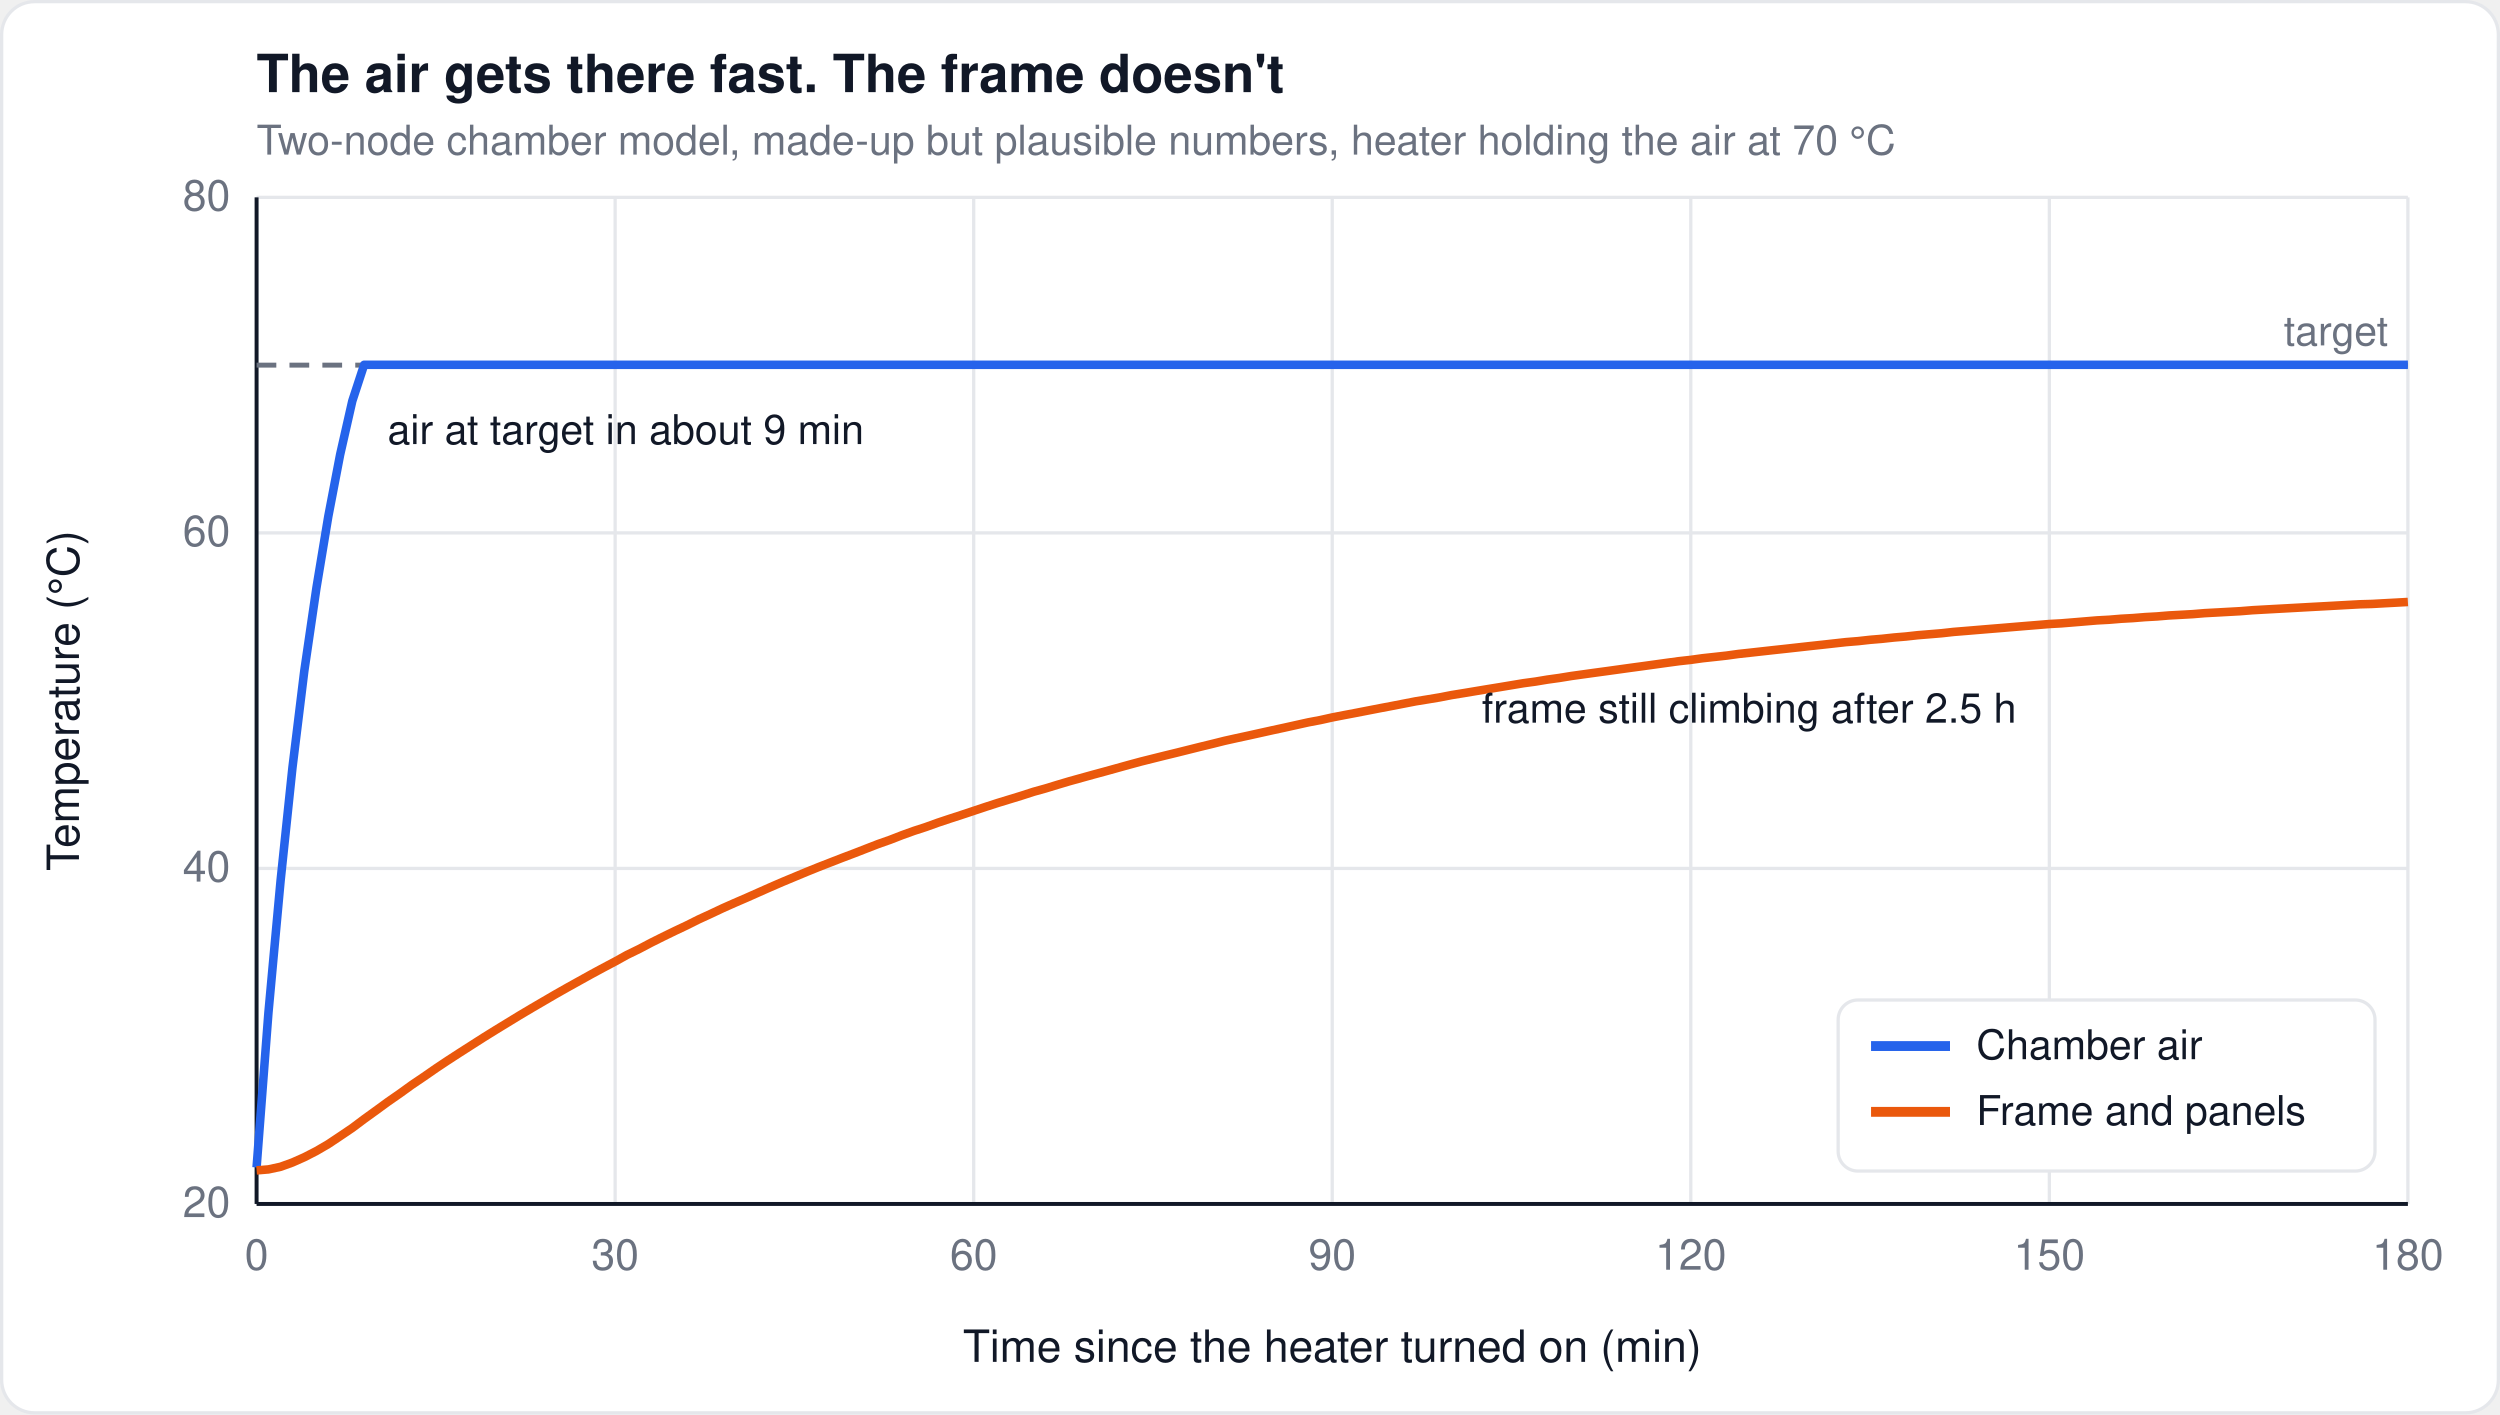
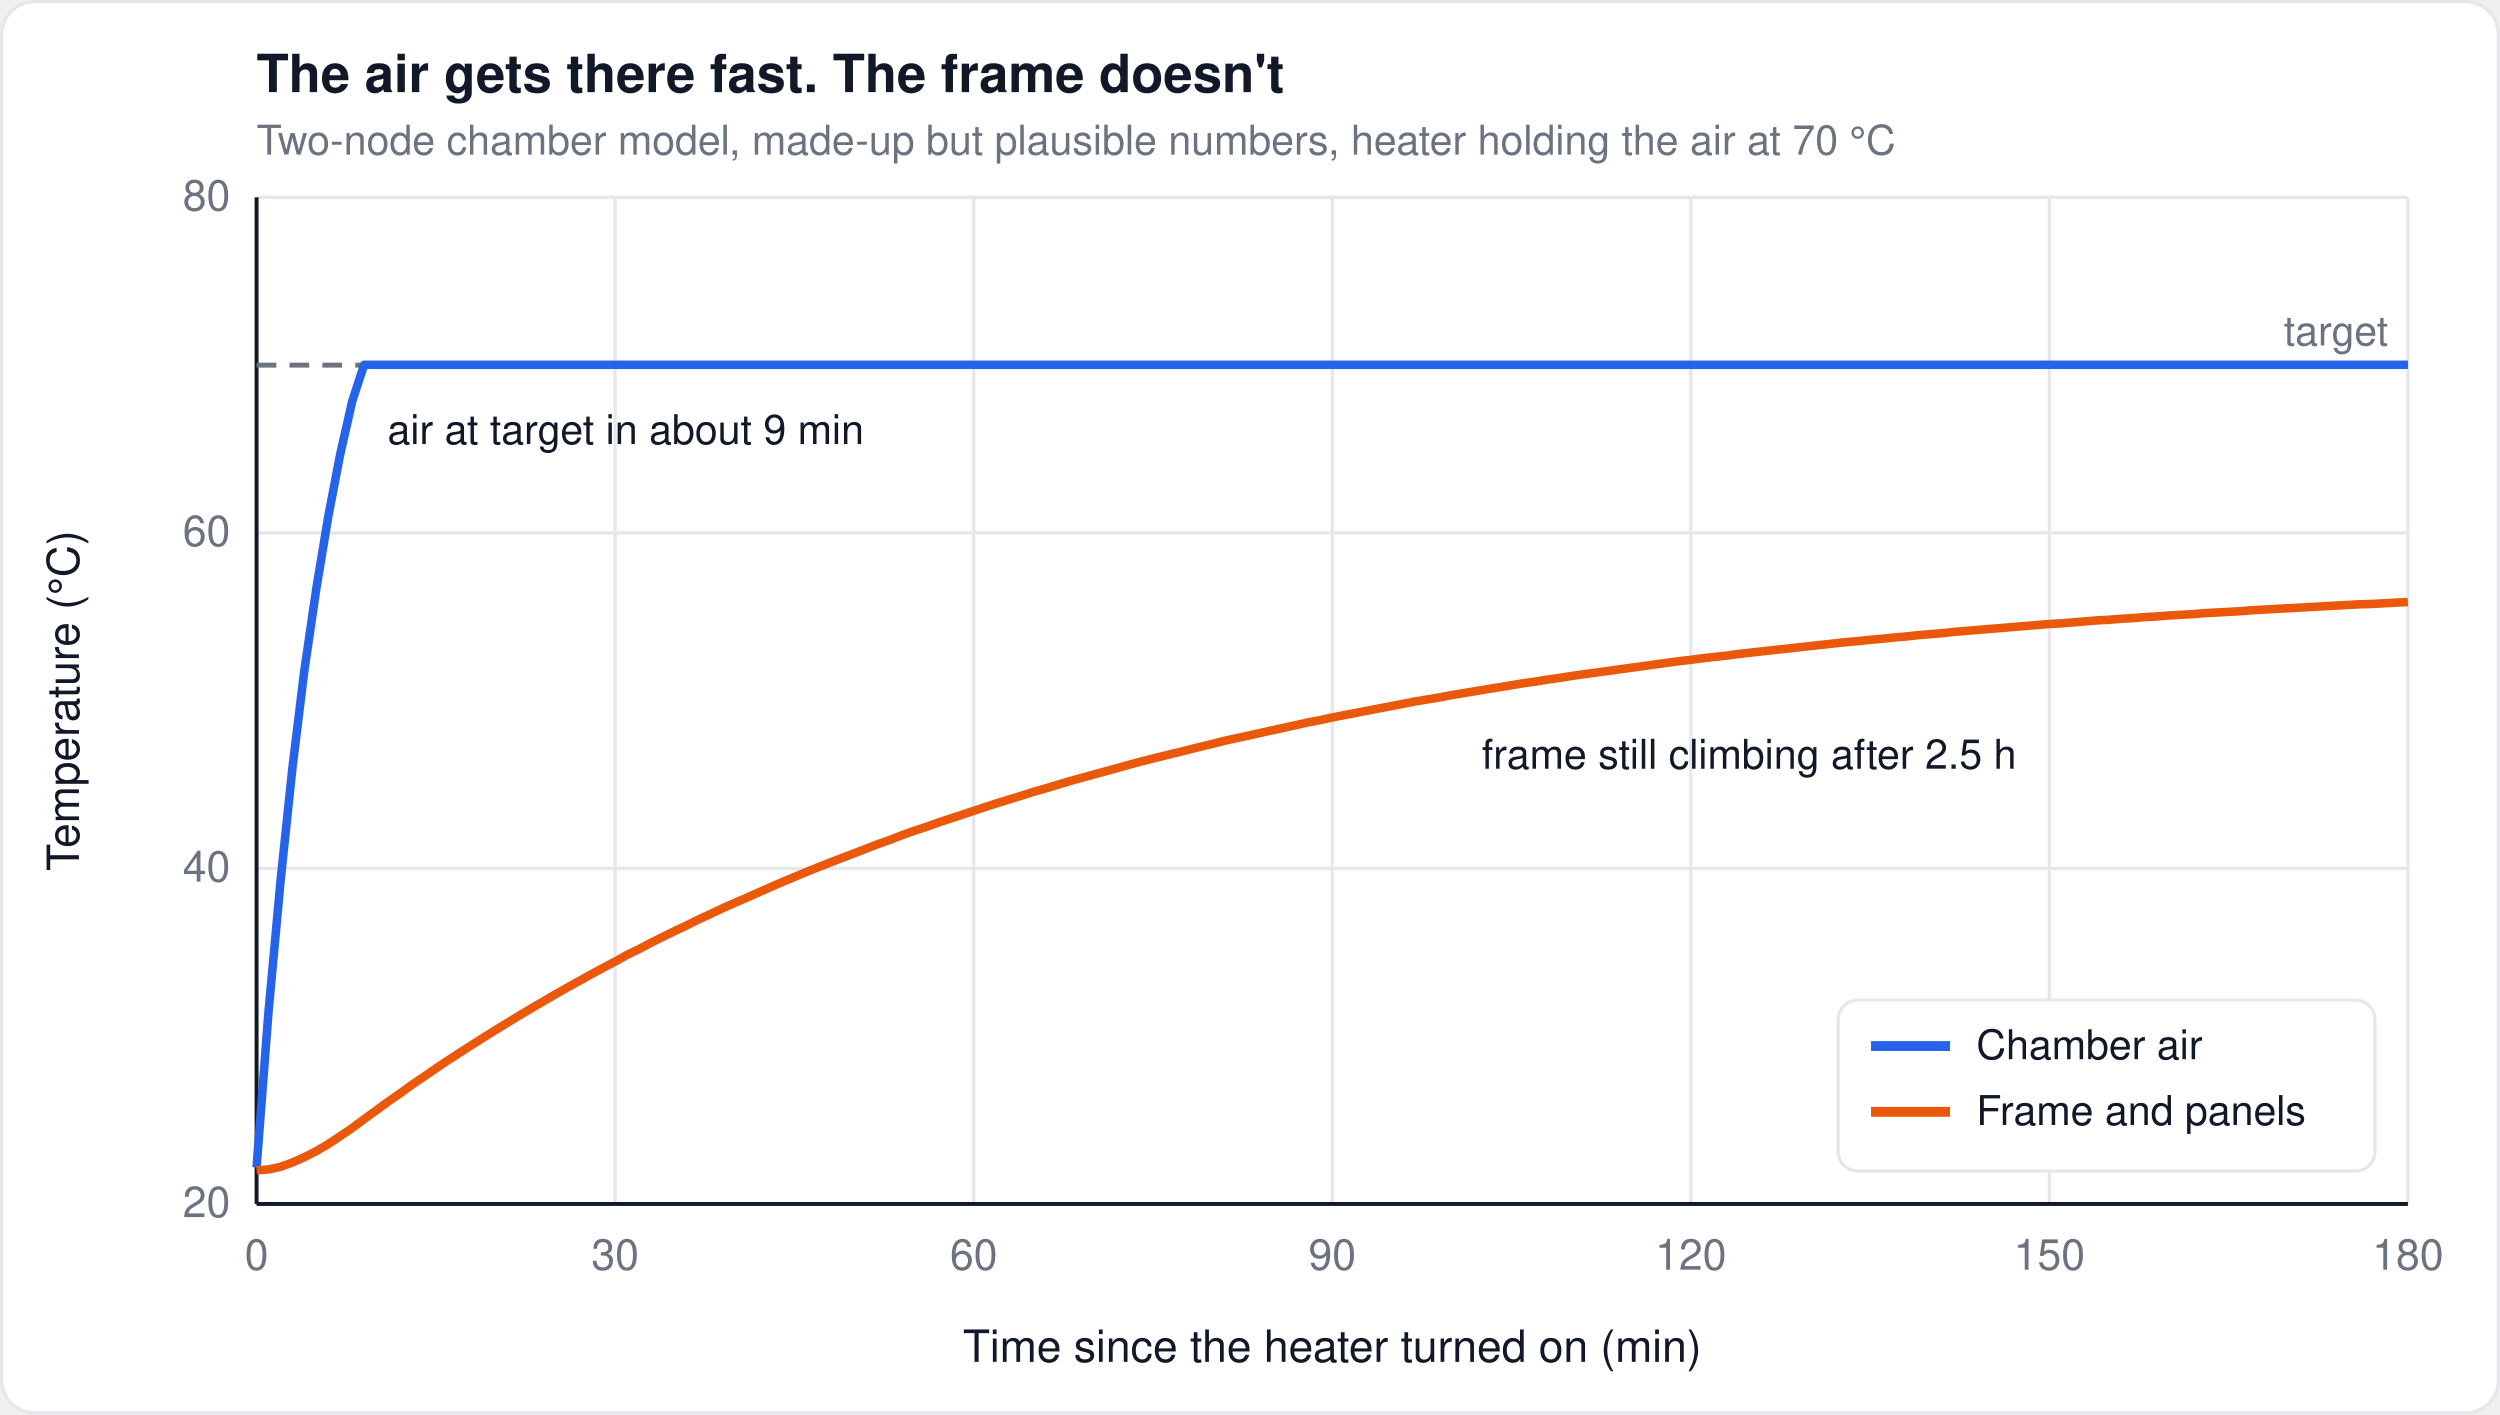
<svg xmlns="http://www.w3.org/2000/svg" width="760" height="430" viewBox="0 0 760 430" font-family="Segoe UI, Helvetica, Arial, sans-serif">
  <rect x="0.5" y="0.5" width="759" height="429" rx="10" fill="white" stroke="#e5e7eb" />
  <text x="78" y="28" font-size="16" font-weight="600" fill="#111827">The air gets there fast. The frame doesn't</text>
  <text x="78" y="47" font-size="12.5" fill="#6b7280">Two-node chamber model, made-up but plausible numbers, heater holding the air at 70 °C</text>
  <line x1="78.0" y1="60" x2="78.0" y2="366" stroke="#e5e7eb" />
  <text x="78.0" y="386" font-size="13" text-anchor="middle" fill="#6b7280">0</text>
  <line x1="187.0" y1="60" x2="187.0" y2="366" stroke="#e5e7eb" />
  <text x="187.0" y="386" font-size="13" text-anchor="middle" fill="#6b7280">30</text>
  <line x1="296.0" y1="60" x2="296.0" y2="366" stroke="#e5e7eb" />
  <text x="296.0" y="386" font-size="13" text-anchor="middle" fill="#6b7280">60</text>
  <line x1="405.0" y1="60" x2="405.0" y2="366" stroke="#e5e7eb" />
  <text x="405.0" y="386" font-size="13" text-anchor="middle" fill="#6b7280">90</text>
  <line x1="514.0" y1="60" x2="514.0" y2="366" stroke="#e5e7eb" />
  <text x="514.0" y="386" font-size="13" text-anchor="middle" fill="#6b7280">120</text>
  <line x1="623.0" y1="60" x2="623.0" y2="366" stroke="#e5e7eb" />
  <text x="623.0" y="386" font-size="13" text-anchor="middle" fill="#6b7280">150</text>
  <line x1="732.0" y1="60" x2="732.0" y2="366" stroke="#e5e7eb" />
  <text x="732.0" y="386" font-size="13" text-anchor="middle" fill="#6b7280">180</text>
  <line x1="78" y1="366.0" x2="732" y2="366.0" stroke="#e5e7eb" />
  <text x="70" y="370.0" font-size="13" text-anchor="end" fill="#6b7280">20</text>
  <line x1="78" y1="264.0" x2="732" y2="264.0" stroke="#e5e7eb" />
  <text x="70" y="268.0" font-size="13" text-anchor="end" fill="#6b7280">40</text>
  <line x1="78" y1="162.0" x2="732" y2="162.0" stroke="#e5e7eb" />
  <text x="70" y="166.0" font-size="13" text-anchor="end" fill="#6b7280">60</text>
  <line x1="78" y1="60.0" x2="732" y2="60.0" stroke="#e5e7eb" />
  <text x="70" y="64.0" font-size="13" text-anchor="end" fill="#6b7280">80</text>
  <line x1="78" y1="366" x2="732" y2="366" stroke="#111827" stroke-width="1.2" />
  <line x1="78" y1="60" x2="78" y2="366" stroke="#111827" stroke-width="1.2" />
  <line x1="78" y1="111.0" x2="732" y2="111.0" stroke="#6b7280" stroke-width="1.5" stroke-dasharray="6 4" />
  <text x="726" y="105.0" font-size="12.5" text-anchor="end" fill="#6b7280">target</text>
  <path d="M78.0,354.9 L81.6,307.9 L85.3,267.7 L88.9,233.4 L92.5,204.0 L96.2,178.7 L99.8,157.0 L103.4,138.2 L107.1,121.9 L110.7,110.9 L114.3,110.9 L118.0,110.9 L121.6,110.9 L125.2,110.9 L128.9,110.9 L132.5,110.9 L136.1,110.9 L139.8,110.9 L143.4,110.9 L147.0,110.9 L150.7,110.9 L154.3,110.9 L157.9,110.9 L161.6,110.9 L165.2,110.9 L168.8,110.9 L172.5,110.9 L176.1,110.9 L179.7,110.9 L183.4,110.9 L187.0,110.9 L190.6,110.9 L194.3,110.9 L197.9,110.9 L201.5,110.9 L205.2,110.9 L208.8,110.9 L212.4,110.9 L216.1,110.9 L219.7,110.9 L223.3,110.9 L227.0,110.9 L230.6,110.9 L234.2,110.9 L237.9,110.9 L241.5,110.9 L245.1,110.9 L248.8,110.9 L252.4,110.9 L256.0,110.9 L259.7,110.9 L263.3,110.9 L266.9,110.9 L270.6,110.9 L274.2,110.9 L277.8,110.9 L281.5,110.9 L285.1,110.9 L288.7,110.9 L292.4,110.9 L296.0,110.9 L299.6,110.9 L303.3,110.9 L306.9,110.9 L310.5,110.9 L314.2,110.9 L317.8,110.9 L321.4,110.9 L325.1,110.9 L328.7,110.9 L332.3,110.9 L336.0,110.9 L339.6,110.9 L343.2,110.9 L346.9,110.9 L350.5,110.9 L354.1,110.9 L357.8,110.9 L361.4,110.9 L365.0,110.9 L368.7,110.9 L372.3,110.9 L375.9,110.9 L379.6,110.9 L383.2,110.9 L386.8,110.9 L390.5,110.9 L394.1,110.9 L397.7,110.9 L401.4,110.9 L405.0,110.9 L408.6,110.9 L412.3,110.9 L415.9,110.9 L419.5,110.9 L423.2,110.9 L426.8,110.9 L430.4,110.9 L434.1,110.9 L437.7,110.9 L441.3,110.9 L445.0,110.9 L448.6,110.9 L452.2,110.9 L455.9,110.9 L459.5,110.9 L463.1,110.9 L466.8,110.9 L470.4,110.9 L474.0,110.9 L477.7,110.9 L481.3,110.9 L484.9,110.9 L488.6,110.9 L492.2,110.9 L495.8,110.9 L499.5,110.9 L503.1,110.9 L506.7,110.9 L510.4,110.9 L514.0,110.9 L517.6,110.9 L521.3,110.9 L524.9,110.9 L528.5,110.9 L532.2,110.9 L535.8,110.9 L539.4,110.9 L543.1,110.9 L546.7,110.9 L550.3,110.9 L554.0,110.9 L557.6,110.9 L561.2,110.9 L564.9,110.9 L568.5,110.9 L572.1,110.9 L575.8,110.9 L579.4,110.9 L583.0,110.9 L586.7,110.9 L590.3,110.9 L593.9,110.9 L597.6,110.9 L601.2,110.9 L604.8,110.9 L608.5,110.9 L612.1,110.9 L615.7,110.9 L619.4,110.9 L623.0,110.9 L626.6,110.9 L630.3,110.9 L633.9,110.9 L637.5,110.9 L641.2,110.9 L644.8,110.9 L648.4,110.9 L652.1,110.9 L655.7,110.9 L659.3,110.9 L663.0,110.9 L666.6,110.9 L670.2,110.9 L673.9,110.9 L677.5,110.9 L681.1,110.9 L684.8,110.9 L688.4,110.9 L692.0,110.9 L695.7,110.9 L699.3,110.9 L702.9,110.9 L706.6,110.9 L710.2,110.9 L713.8,110.9 L717.5,110.9 L721.1,110.9 L724.7,110.9 L728.4,110.9 L732.0,110.9" fill="none" stroke="#2563eb" stroke-width="2.6" stroke-linejoin="round" />
  <path d="M78.0,355.8 L81.6,355.5 L85.3,354.7 L88.9,353.4 L92.5,351.8 L96.2,349.9 L99.8,347.8 L103.4,345.4 L107.1,342.9 L110.7,340.2 L114.3,337.6 L118.0,334.9 L121.6,332.4 L125.2,329.8 L128.9,327.3 L132.5,324.8 L136.1,322.4 L139.8,320.0 L143.4,317.7 L147.0,315.4 L150.7,313.1 L154.3,310.9 L157.9,308.7 L161.6,306.5 L165.2,304.4 L168.8,302.3 L172.5,300.2 L176.1,298.2 L179.7,296.2 L183.4,294.2 L187.0,292.3 L190.6,290.3 L194.3,288.5 L197.9,286.6 L201.5,284.8 L205.2,283.0 L208.8,281.3 L212.4,279.5 L216.1,277.8 L219.7,276.1 L223.3,274.5 L227.0,272.9 L230.6,271.3 L234.2,269.7 L237.9,268.1 L241.5,266.6 L245.1,265.1 L248.8,263.6 L252.4,262.2 L256.0,260.8 L259.7,259.4 L263.3,258.0 L266.9,256.6 L270.6,255.3 L274.2,253.9 L277.8,252.6 L281.5,251.4 L285.1,250.1 L288.7,248.9 L292.4,247.7 L296.0,246.5 L299.6,245.3 L303.3,244.1 L306.9,243.0 L310.5,241.9 L314.2,240.7 L317.8,239.7 L321.4,238.6 L325.1,237.5 L328.7,236.5 L332.3,235.5 L336.0,234.5 L339.6,233.5 L343.2,232.5 L346.9,231.5 L350.5,230.6 L354.1,229.7 L357.8,228.8 L361.4,227.9 L365.0,227.0 L368.7,226.1 L372.3,225.2 L375.9,224.4 L379.6,223.6 L383.2,222.8 L386.8,222.0 L390.5,221.2 L394.1,220.4 L397.7,219.6 L401.4,218.9 L405.0,218.1 L408.6,217.4 L412.3,216.7 L415.9,216.0 L419.5,215.3 L423.2,214.6 L426.8,213.9 L430.4,213.2 L434.1,212.6 L437.7,212.0 L441.3,211.3 L445.0,210.7 L448.6,210.1 L452.2,209.5 L455.9,208.9 L459.5,208.3 L463.1,207.7 L466.8,207.2 L470.4,206.6 L474.0,206.1 L477.7,205.5 L481.3,205.0 L484.9,204.5 L488.6,204.0 L492.2,203.5 L495.8,203.0 L499.5,202.5 L503.1,202.0 L506.7,201.5 L510.4,201.0 L514.0,200.6 L517.6,200.1 L521.3,199.7 L524.9,199.3 L528.5,198.8 L532.2,198.4 L535.8,198.0 L539.4,197.6 L543.1,197.2 L546.7,196.8 L550.3,196.4 L554.0,196.0 L557.6,195.6 L561.2,195.2 L564.9,194.9 L568.5,194.5 L572.1,194.2 L575.8,193.8 L579.4,193.5 L583.0,193.1 L586.7,192.8 L590.3,192.5 L593.9,192.1 L597.6,191.8 L601.2,191.5 L604.8,191.2 L608.5,190.9 L612.1,190.6 L615.7,190.3 L619.4,190.0 L623.0,189.7 L626.6,189.5 L630.3,189.2 L633.9,188.9 L637.5,188.6 L641.2,188.4 L644.8,188.1 L648.4,187.9 L652.1,187.6 L655.7,187.4 L659.3,187.1 L663.0,186.9 L666.6,186.7 L670.2,186.4 L673.9,186.2 L677.5,186.0 L681.1,185.8 L684.8,185.5 L688.4,185.3 L692.0,185.1 L695.7,184.9 L699.3,184.7 L702.9,184.5 L706.6,184.3 L710.2,184.1 L713.8,183.9 L717.5,183.7 L721.1,183.6 L724.7,183.4 L728.4,183.2 L732.0,183.0" fill="none" stroke="#ea580c" stroke-width="2.6" stroke-linejoin="round" />
  <text x="117.8" y="135.0" font-size="12.5" text-anchor="start" fill="#111827" font-weight="normal">air at target in about 9 min</text>
-   <text x="613.0" y="219.7" font-size="12.5" text-anchor="end" fill="#111827" font-weight="normal">frame still climbing after 2.5 h</text>
+   <text x="613.0" y="233.7" font-size="12.5" text-anchor="end" fill="#111827" font-weight="normal">frame still climbing after 2.5 h</text>
  <rect x="558.8" y="304.0" width="163.2" height="52" rx="6" fill="white" stroke="#e5e7eb" />
  <line x1="568.8" y1="318.0" x2="592.8" y2="318.0" stroke="#2563eb" stroke-width="3" />
  <text x="600.8" y="322.0" font-size="12.5" fill="#111827">Chamber air</text>
  <line x1="568.8" y1="338.0" x2="592.8" y2="338.0" stroke="#ea580c" stroke-width="3" />
  <text x="600.8" y="342.0" font-size="12.5" fill="#111827">Frame and panels</text>
  <text x="405.0" y="414" font-size="13.5" text-anchor="middle" fill="#111827">Time since the heater turned on (min)</text>
  <text x="24" y="213.0" font-size="13.5" text-anchor="middle" fill="#111827" transform="rotate(-90 24 213.0)">Temperature (°C)</text>
</svg>
